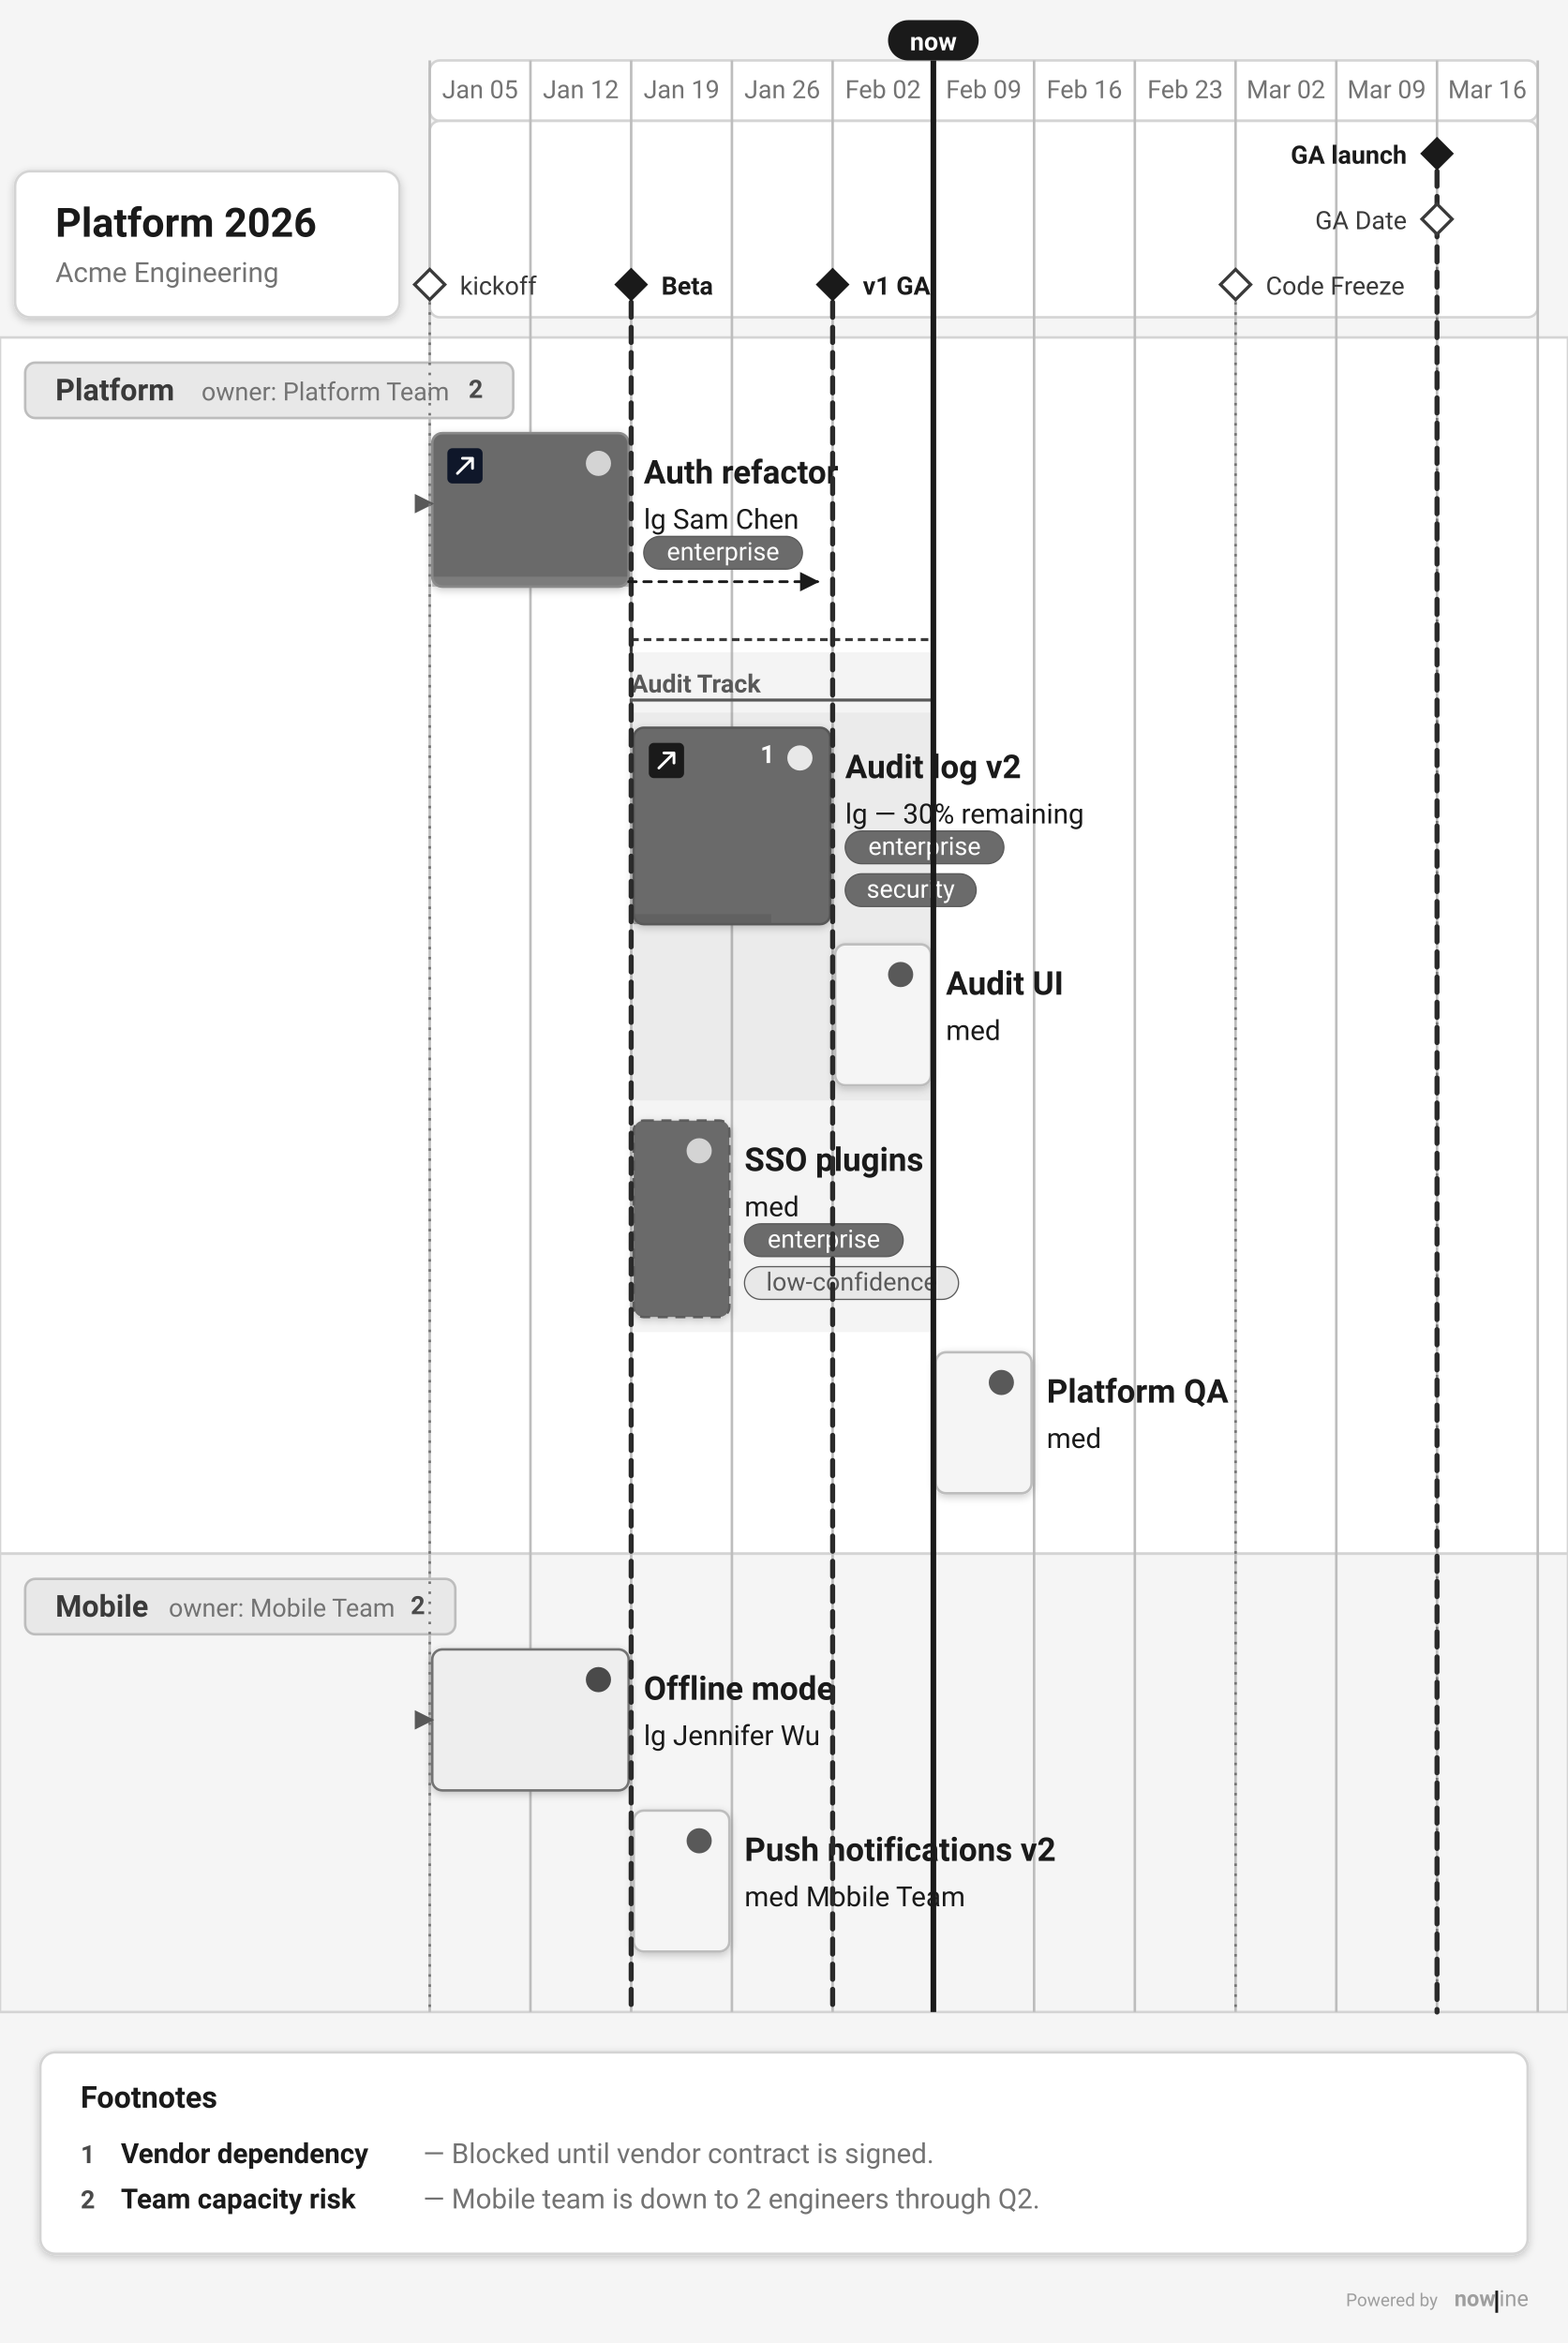
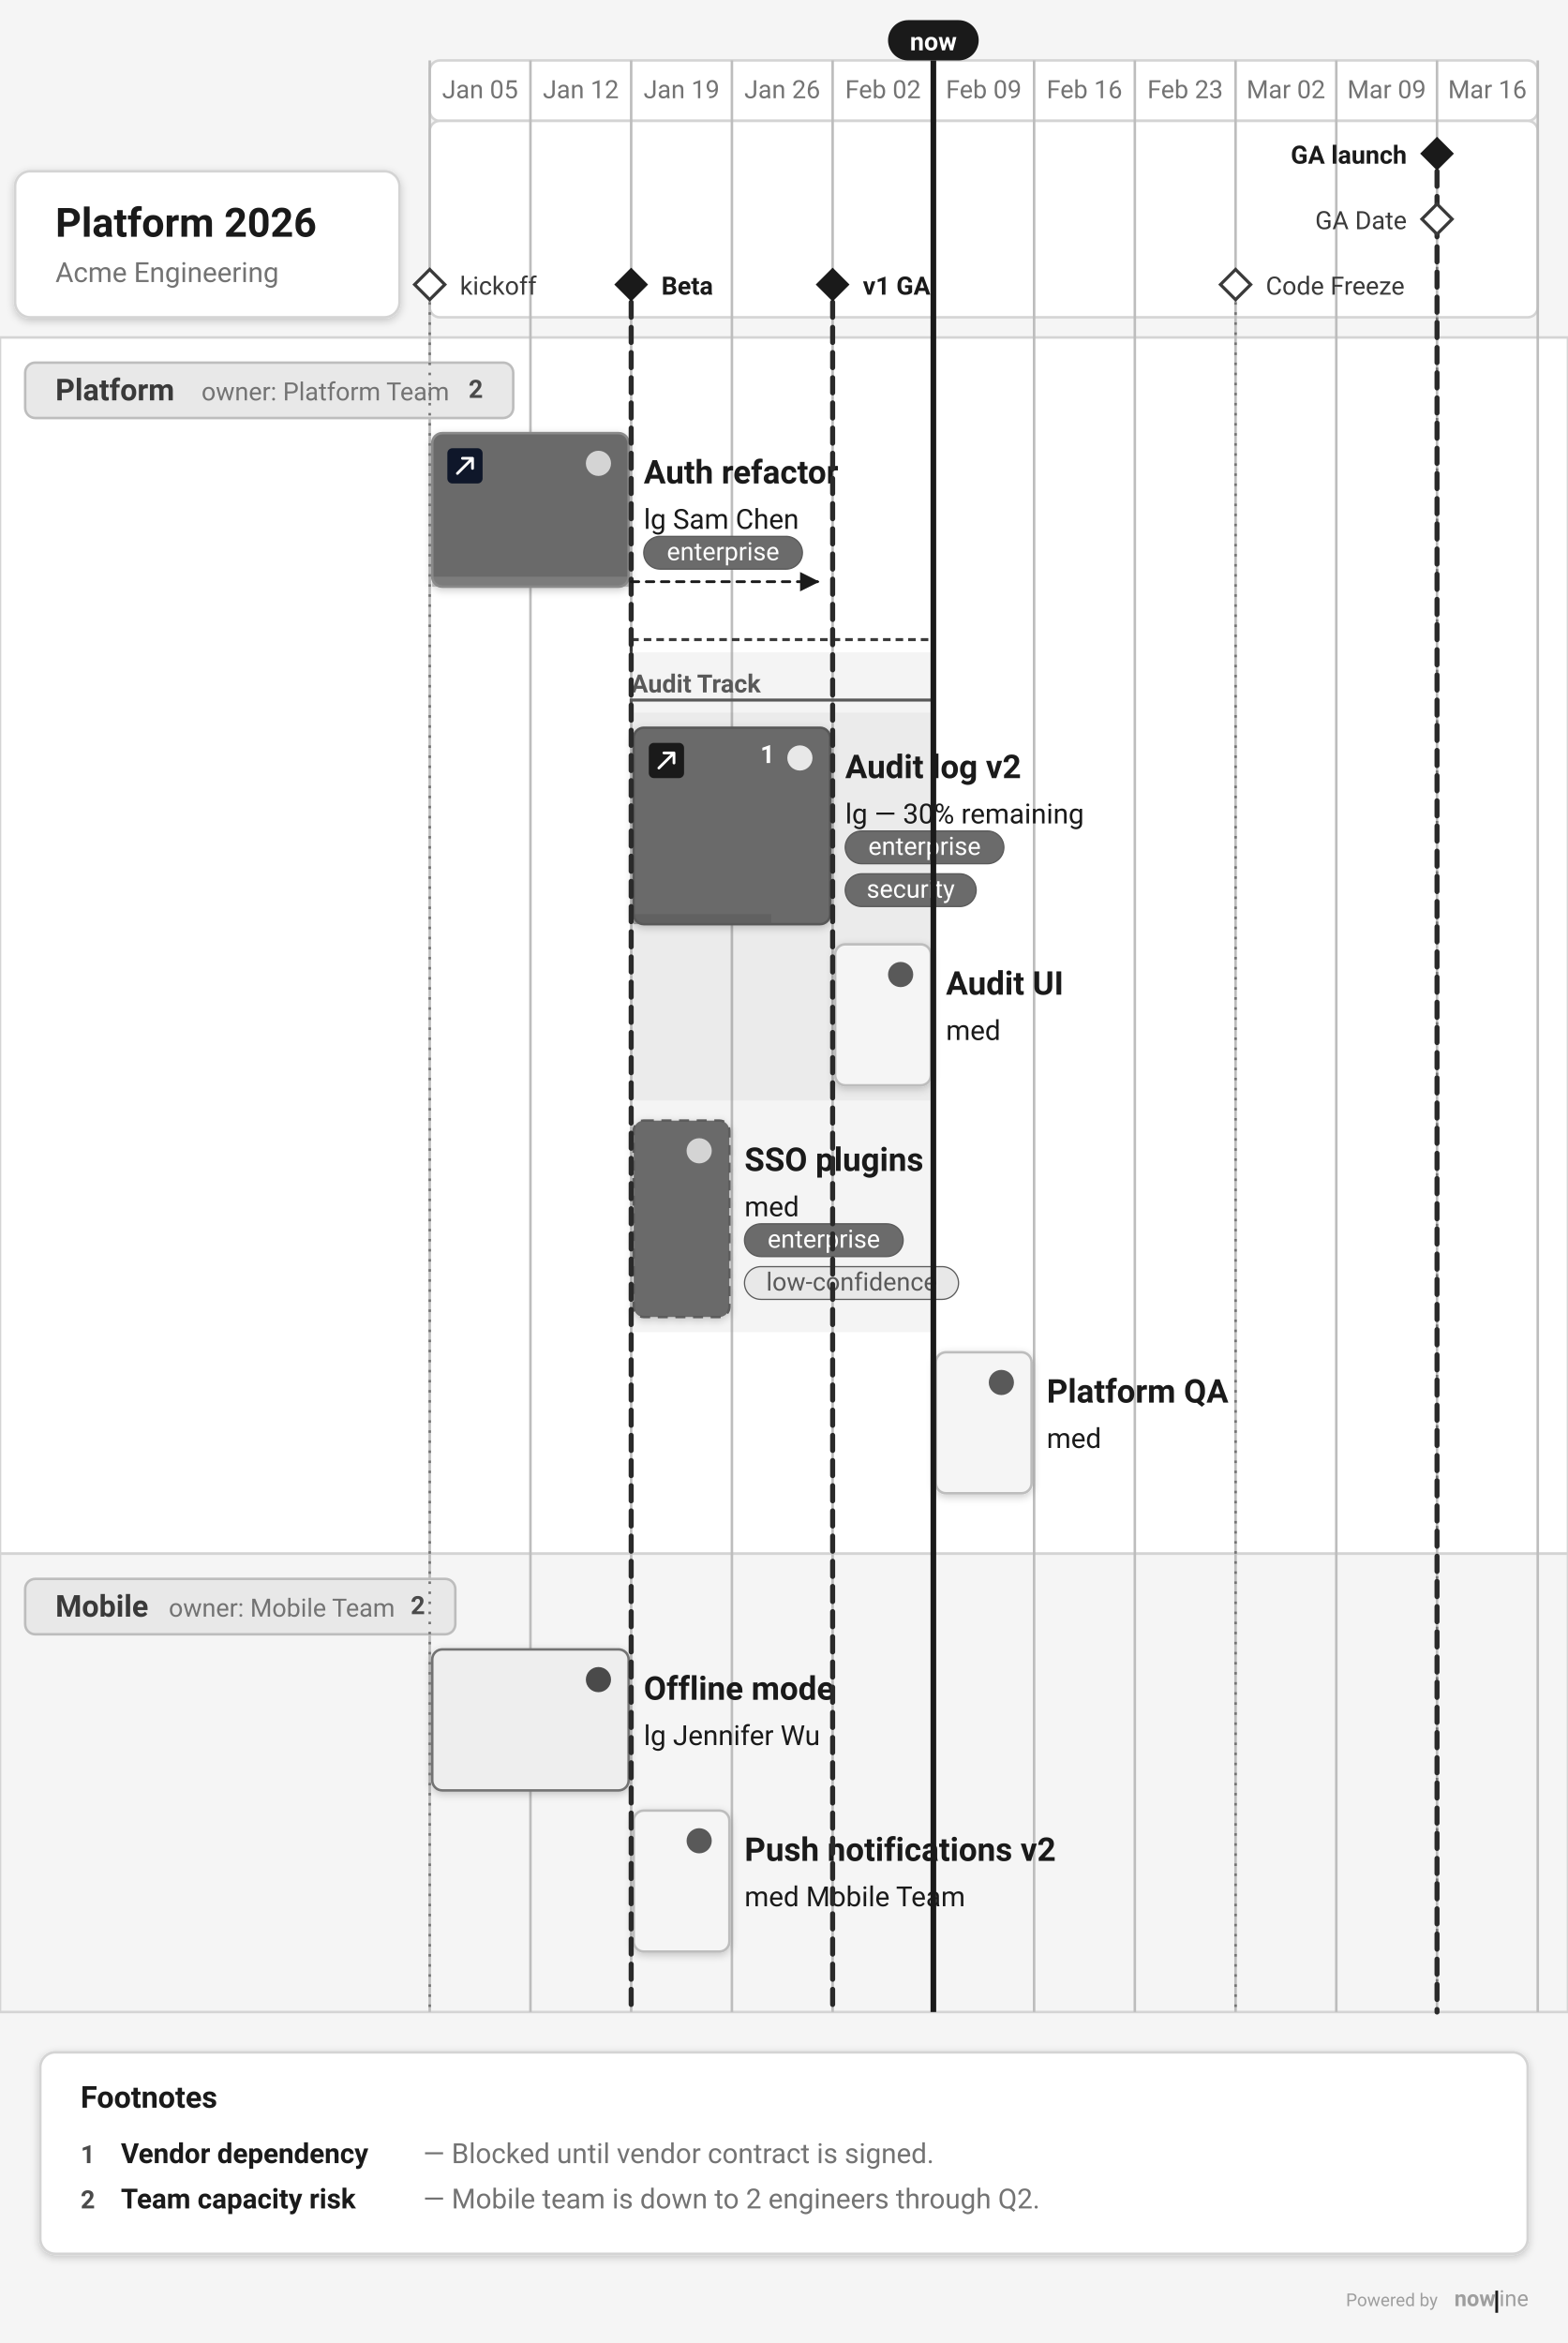
<svg xmlns="http://www.w3.org/2000/svg" data-generator="nowline" data-theme="grayscale" height="930.44" viewBox="0 0 622.64 930.44" width="622.64">
  <defs>
    <filter height="200%" id="nl-0-root-shadow-subtle" width="200%" x="-50%" y="-50%">
      <feGaussianBlur in="SourceAlpha" stdDeviation="1.5" />
      <feOffset dx="0" dy="1" result="offsetblur" />
      <feComponentTransfer>
        <feFuncA type="linear" slope="0.2" />
      </feComponentTransfer>
      <feMerge>
        <feMergeNode />
        <feMergeNode in="SourceGraphic" />
      </feMerge>
    </filter>
    <filter height="200%" id="nl-0-root-shadow-soft" width="200%" x="-50%" y="-50%">
      <feGaussianBlur in="SourceAlpha" stdDeviation="5" />
      <feOffset dx="0" dy="3" result="offsetblur" />
      <feComponentTransfer>
        <feFuncA type="linear" slope="0.3" />
      </feComponentTransfer>
      <feMerge>
        <feMergeNode />
        <feMergeNode in="SourceGraphic" />
      </feMerge>
    </filter>
    <filter height="200%" id="nl-0-root-shadow-hard" width="200%" x="-50%" y="-50%">
      <feGaussianBlur in="SourceAlpha" stdDeviation="0" />
      <feOffset dx="2" dy="2" result="offsetblur" />
      <feComponentTransfer>
        <feFuncA type="linear" slope="0.45" />
      </feComponentTransfer>
      <feMerge>
        <feMergeNode />
        <feMergeNode in="SourceGraphic" />
      </feMerge>
    </filter>
    <marker id="nl-0-root-arrow" viewBox="0 0 10 10" refX="9" refY="5" markerWidth="7" markerHeight="7" orient="auto">
      <path d="M 0 0 L 10 5 L 0 10 z" fill="#595959" />
    </marker>
    <marker id="nl-0-root-arrow-light" viewBox="0 0 10 10" refX="9" refY="5" markerWidth="7" markerHeight="7" orient="auto">
      <path d="M 0 0 L 10 5 L 0 10 z" fill="#9e9e9e" />
    </marker>
    <marker id="nl-0-root-arrow-dark" viewBox="0 0 10 10" refX="9" refY="5" markerWidth="7" markerHeight="7" orient="auto">
      <path d="M 0 0 L 10 5 L 0 10 z" fill="#1a1a1a" />
    </marker>
  </defs>
  <rect fill="#f5f5f5" height="930.44" width="622.64" x="0" y="0" />
  <g data-layer="timeline">
    <rect fill="#ffffff" height="24" rx="4" ry="4" stroke="#d4d4d4" stroke-width="1" width="440" x="170.64" y="24" />
    <rect fill="#ffffff" height="78" rx="4" ry="4" stroke="#d4d4d4" stroke-width="1" width="440" x="170.64" y="48" />
    <text fill="#737373" font-family="system-ui, -apple-system, &quot;Segoe UI&quot;, Roboto, sans-serif" font-size="10" text-anchor="middle" x="190.64" y="39">Jan 05</text>
    <text fill="#737373" font-family="system-ui, -apple-system, &quot;Segoe UI&quot;, Roboto, sans-serif" font-size="10" text-anchor="middle" x="230.64" y="39">Jan 12</text>
    <text fill="#737373" font-family="system-ui, -apple-system, &quot;Segoe UI&quot;, Roboto, sans-serif" font-size="10" text-anchor="middle" x="270.64" y="39">Jan 19</text>
    <text fill="#737373" font-family="system-ui, -apple-system, &quot;Segoe UI&quot;, Roboto, sans-serif" font-size="10" text-anchor="middle" x="310.64" y="39">Jan 26</text>
    <text fill="#737373" font-family="system-ui, -apple-system, &quot;Segoe UI&quot;, Roboto, sans-serif" font-size="10" text-anchor="middle" x="350.64" y="39">Feb 02</text>
    <text fill="#737373" font-family="system-ui, -apple-system, &quot;Segoe UI&quot;, Roboto, sans-serif" font-size="10" text-anchor="middle" x="390.64" y="39">Feb 09</text>
    <text fill="#737373" font-family="system-ui, -apple-system, &quot;Segoe UI&quot;, Roboto, sans-serif" font-size="10" text-anchor="middle" x="430.64" y="39">Feb 16</text>
    <text fill="#737373" font-family="system-ui, -apple-system, &quot;Segoe UI&quot;, Roboto, sans-serif" font-size="10" text-anchor="middle" x="470.64" y="39">Feb 23</text>
    <text fill="#737373" font-family="system-ui, -apple-system, &quot;Segoe UI&quot;, Roboto, sans-serif" font-size="10" text-anchor="middle" x="510.64" y="39">Mar 02</text>
    <text fill="#737373" font-family="system-ui, -apple-system, &quot;Segoe UI&quot;, Roboto, sans-serif" font-size="10" text-anchor="middle" x="550.64" y="39">Mar 09</text>
    <text fill="#737373" font-family="system-ui, -apple-system, &quot;Segoe UI&quot;, Roboto, sans-serif" font-size="10" text-anchor="middle" x="590.64" y="39">Mar 16</text>
  </g>
  <g data-id="platform" data-layer="swimlane-bg">
    <rect fill="#ffffff" height="483" stroke="#d4d4d4" stroke-width="1" width="622.64" x="0" y="134" />
  </g>
  <g data-id="mobile" data-layer="swimlane-bg">
    <rect fill="#f5f5f5" height="182" stroke="#d4d4d4" stroke-width="1" width="622.64" x="0" y="617" />
  </g>
  <g data-layer="grid">
    <line stroke="#bdbdbd" stroke-width="1" x1="170.64" x2="170.64" y1="24" y2="799" />
    <line stroke="#bdbdbd" stroke-width="1" x1="210.64" x2="210.64" y1="24" y2="799" />
    <line stroke="#bdbdbd" stroke-width="1" x1="250.64" x2="250.64" y1="24" y2="799" />
    <line stroke="#bdbdbd" stroke-width="1" x1="290.64" x2="290.64" y1="24" y2="799" />
    <line stroke="#bdbdbd" stroke-width="1" x1="330.64" x2="330.64" y1="24" y2="799" />
    <line stroke="#bdbdbd" stroke-width="1" x1="370.64" x2="370.64" y1="24" y2="799" />
    <line stroke="#bdbdbd" stroke-width="1" x1="410.64" x2="410.64" y1="24" y2="799" />
    <line stroke="#bdbdbd" stroke-width="1" x1="450.64" x2="450.64" y1="24" y2="799" />
    <line stroke="#bdbdbd" stroke-width="1" x1="490.64" x2="490.64" y1="24" y2="799" />
    <line stroke="#bdbdbd" stroke-width="1" x1="530.64" x2="530.64" y1="24" y2="799" />
    <line stroke="#bdbdbd" stroke-width="1" x1="570.64" x2="570.64" y1="24" y2="799" />
    <line stroke="#bdbdbd" stroke-width="1" x1="610.64" x2="610.64" y1="24" y2="799" />
  </g>
  <g data-id="platform" data-layer="swimlane">
    <rect fill="#e8e8e8" height="22" rx="4" ry="4" stroke="#bdbdbd" stroke-width="1" width="193.8" x="10" y="144" />
    <text fill="#3a3a3a" font-family="system-ui, -apple-system, &quot;Segoe UI&quot;, Roboto, sans-serif" font-size="12" font-weight="600" x="22" y="159">Platform</text>
    <text fill="#737373" font-family="system-ui, -apple-system, &quot;Segoe UI&quot;, Roboto, sans-serif" font-size="10" x="80" y="159">owner: Platform Team</text>
    <text fill="#4a4a4a" font-family="system-ui, -apple-system, &quot;Segoe UI&quot;, Roboto, sans-serif" font-size="10" font-weight="700" text-anchor="end" x="191.8" y="158">2</text>
    <g data-id="auth-refactor" data-layer="item">
      <rect fill="#6b6b6b" filter="url(#nl-0-root-shadow-subtle)" height="61" rx="4" ry="4" stroke="#8a8a8a" stroke-width="1" width="78" x="171.64" y="172" />
      <rect fill="#8a8a8a" height="4" opacity="0.55" width="78" x="171.64" y="229" />
      <circle cx="237.64" cy="184" fill="#d4d4d4" r="5" />
      <text fill="#1a1a1a" font-family="system-ui, -apple-system, &quot;Segoe UI&quot;, Roboto, sans-serif" font-size="13" font-weight="600" x="255.64" y="192">Auth refactor</text>
      <text fill="#1a1a1a" font-family="system-ui, -apple-system, &quot;Segoe UI&quot;, Roboto, sans-serif" font-size="11" x="255.64" y="210">lg Sam Chen</text>
      <a href="https://github.com/acme/auth/issues/123" rel="noopener" target="_blank">
        <rect fill="#0f172a" height="14" rx="2" ry="2" width="14" x="177.64" y="178" />
        <path d="M181.64 188 L187.64 182 M183.64 182 H187.64 V186" fill="none" stroke="#ffffff" stroke-linecap="round" stroke-linejoin="round" stroke-width="1.1" />
      </a>
      <rect fill="#6b6b6b" height="13" rx="6.5" ry="6.5" stroke="#595959" stroke-width="0.5" width="63" x="255.64" y="213" />
      <text fill="#ffffff" font-family="system-ui, -apple-system, &quot;Segoe UI&quot;, Roboto, sans-serif" font-size="10" font-style="normal" font-weight="400" text-anchor="middle" x="287.14" y="222.5">enterprise</text>
    </g>
    <g data-layer="parallel">
      <rect fill="#9e9e9e" fill-opacity="0.12" height="270" width="120" x="250.64" y="259" />
      <path d="M250.64 259 V254 H370.64 V259" fill="none" stroke="#3a3a3a" stroke-dasharray="3 2" stroke-width="1.2" />
      <g data-id="audit-track" data-layer="group">
        <rect fill="#5c5c5c" fill-opacity="0.06" height="154" width="120" x="250.64" y="283" />
        <path d="M250.64 283 V278 H370.64 V283" fill="none" stroke="#595959" stroke-width="1.2" />
        <text fill="#595959" font-family="system-ui, -apple-system, &quot;Segoe UI&quot;, Roboto, sans-serif" font-size="10" font-style="normal" font-weight="600" x="250.64" y="275">Audit Track</text>
        <g data-id="audit-log" data-layer="item">
          <rect fill="#6b6b6b" filter="url(#nl-0-root-shadow-subtle)" height="78" rx="4" ry="4" stroke="#595959" stroke-width="1" width="78" x="251.64" y="289" />
          <rect fill="#595959" height="4" opacity="0.55" width="54.6" x="251.64" y="363" />
          <circle cx="317.64" cy="301" fill="#e8e8e8" r="5" />
          <text fill="#1a1a1a" font-family="system-ui, -apple-system, &quot;Segoe UI&quot;, Roboto, sans-serif" font-size="13" font-weight="600" x="335.64" y="309">Audit log v2</text>
          <text fill="#1a1a1a" font-family="system-ui, -apple-system, &quot;Segoe UI&quot;, Roboto, sans-serif" font-size="11" x="335.64" y="327">lg — 30% remaining</text>
          <text fill="#ffffff" font-family="system-ui, -apple-system, &quot;Segoe UI&quot;, Roboto, sans-serif" font-size="10" font-weight="700" text-anchor="end" x="307.64" y="303">1</text>
          <a href="https://wiki.acme.com/audit" rel="noopener" target="_blank">
            <rect fill="#1a1a1a" height="14" rx="2" ry="2" width="14" x="257.64" y="295" />
            <path d="M261.64 305 L267.64 299 M263.64 299 H267.64 V303" fill="none" stroke="#ffffff" stroke-linecap="round" stroke-linejoin="round" stroke-width="1.1" />
          </a>
          <rect fill="#6b6b6b" height="13" rx="6.5" ry="6.5" stroke="#595959" stroke-width="0.5" width="63" x="335.64" y="330" />
          <text fill="#ffffff" font-family="system-ui, -apple-system, &quot;Segoe UI&quot;, Roboto, sans-serif" font-size="10" font-style="normal" font-weight="400" text-anchor="middle" x="367.14" y="339.5">enterprise</text>
          <rect fill="#6b6b6b" height="13" rx="6.5" ry="6.5" stroke="#595959" stroke-width="0.5" width="52" x="335.64" y="347" />
          <text fill="#ffffff" font-family="system-ui, -apple-system, &quot;Segoe UI&quot;, Roboto, sans-serif" font-size="10" font-style="normal" font-weight="400" text-anchor="middle" x="361.64" y="356.5">security</text>
        </g>
        <g data-id="audit-ui" data-layer="item">
          <rect fill="#f5f5f5" filter="url(#nl-0-root-shadow-subtle)" height="56" rx="4" ry="4" stroke="#bdbdbd" stroke-width="1" width="38" x="331.64" y="375" />
          <circle cx="357.64" cy="387" fill="#595959" r="5" />
          <text fill="#1a1a1a" font-family="system-ui, -apple-system, &quot;Segoe UI&quot;, Roboto, sans-serif" font-size="13" font-weight="600" x="375.64" y="395">Audit UI</text>
          <text fill="#1a1a1a" font-family="system-ui, -apple-system, &quot;Segoe UI&quot;, Roboto, sans-serif" font-size="11" x="375.64" y="413">med</text>
        </g>
      </g>
      <g data-id="sso" data-layer="item">
        <rect fill="#6b6b6b" filter="url(#nl-0-root-shadow-subtle)" height="78" rx="4" ry="4" stroke="#5c5c5c" stroke-dasharray="4 3" stroke-width="1" width="38" x="251.64" y="445" />
        <circle cx="277.64" cy="457" fill="#d4d4d4" r="5" />
        <text fill="#1a1a1a" font-family="system-ui, -apple-system, &quot;Segoe UI&quot;, Roboto, sans-serif" font-size="13" font-weight="600" x="295.64" y="465">SSO plugins</text>
        <text fill="#1a1a1a" font-family="system-ui, -apple-system, &quot;Segoe UI&quot;, Roboto, sans-serif" font-size="11" x="295.64" y="483">med</text>
        <rect fill="#6b6b6b" height="13" rx="6.5" ry="6.5" stroke="#595959" stroke-width="0.5" width="63" x="295.64" y="486" />
        <text fill="#ffffff" font-family="system-ui, -apple-system, &quot;Segoe UI&quot;, Roboto, sans-serif" font-size="10" font-style="normal" font-weight="400" text-anchor="middle" x="327.14" y="495.5">enterprise</text>
        <rect fill="#e8e8e8" height="13" rx="6.5" ry="6.5" stroke="#5c5c5c" stroke-width="0.5" width="85" x="295.64" y="503" />
        <text fill="#595959" font-family="system-ui, -apple-system, &quot;Segoe UI&quot;, Roboto, sans-serif" font-size="10" font-style="normal" font-weight="400" text-anchor="middle" x="338.14" y="512.5">low-confidence</text>
      </g>
    </g>
    <g data-id="platform-qa" data-layer="item">
      <rect fill="#f5f5f5" filter="url(#nl-0-root-shadow-subtle)" height="56" rx="4" ry="4" stroke="#bdbdbd" stroke-width="1" width="38" x="371.64" y="537" />
      <circle cx="397.64" cy="549" fill="#595959" r="5" />
      <text fill="#1a1a1a" font-family="system-ui, -apple-system, &quot;Segoe UI&quot;, Roboto, sans-serif" font-size="13" font-weight="600" x="415.64" y="557">Platform QA</text>
      <text fill="#1a1a1a" font-family="system-ui, -apple-system, &quot;Segoe UI&quot;, Roboto, sans-serif" font-size="11" x="415.64" y="575">med</text>
    </g>
  </g>
  <g data-id="mobile" data-layer="swimlane">
    <rect fill="#e8e8e8" height="22" rx="4" ry="4" stroke="#bdbdbd" stroke-width="1" width="170.8" x="10" y="627" />
    <text fill="#3a3a3a" font-family="system-ui, -apple-system, &quot;Segoe UI&quot;, Roboto, sans-serif" font-size="12" font-weight="600" x="22" y="642">Mobile</text>
    <text fill="#737373" font-family="system-ui, -apple-system, &quot;Segoe UI&quot;, Roboto, sans-serif" font-size="10" x="67" y="642">owner: Mobile Team</text>
    <text fill="#4a4a4a" font-family="system-ui, -apple-system, &quot;Segoe UI&quot;, Roboto, sans-serif" font-size="10" font-weight="700" text-anchor="end" x="168.8" y="641">2</text>
    <g data-id="offline" data-layer="item">
      <rect fill="#eeeeee" filter="url(#nl-0-root-shadow-subtle)" height="56" rx="4" ry="4" stroke="#737373" stroke-width="1" width="78" x="171.64" y="655" />
      <circle cx="237.64" cy="667" fill="#4a4a4a" r="5" />
      <text fill="#1a1a1a" font-family="system-ui, -apple-system, &quot;Segoe UI&quot;, Roboto, sans-serif" font-size="13" font-weight="600" x="255.64" y="675">Offline mode</text>
      <text fill="#1a1a1a" font-family="system-ui, -apple-system, &quot;Segoe UI&quot;, Roboto, sans-serif" font-size="11" x="255.64" y="693">lg Jennifer Wu</text>
    </g>
    <g data-id="push-v2" data-layer="item">
      <rect fill="#f5f5f5" filter="url(#nl-0-root-shadow-subtle)" height="56" rx="4" ry="4" stroke="#bdbdbd" stroke-width="1" width="38" x="251.64" y="719" />
      <circle cx="277.64" cy="731" fill="#595959" r="5" />
      <text fill="#1a1a1a" font-family="system-ui, -apple-system, &quot;Segoe UI&quot;, Roboto, sans-serif" font-size="13" font-weight="600" x="295.64" y="739">Push notifications v2</text>
      <text fill="#1a1a1a" font-family="system-ui, -apple-system, &quot;Segoe UI&quot;, Roboto, sans-serif" font-size="11" x="295.64" y="757">med Mobile Team</text>
    </g>
  </g>
-   <path d="M170.64 200 L171.64 200" fill="none" marker-end="url(#nl-0-root-arrow)" stroke="#595959" stroke-linejoin="round" stroke-width="1.1" />
-   <path d="M170.64 683 L171.64 683" fill="none" marker-end="url(#nl-0-root-arrow)" stroke="#595959" stroke-linejoin="round" stroke-width="1.1" />
  <line stroke="#737373" stroke-dasharray="1 3" stroke-width="1" x1="170.64" x2="170.64" y1="120" y2="799" />
  <line stroke="#737373" stroke-dasharray="1 3" stroke-width="1" x1="490.64" x2="490.64" y1="120" y2="799" />
  <line stroke="#737373" stroke-dasharray="1 3" stroke-width="1" x1="570.64" x2="570.64" y1="94" y2="799" />
  <line stroke="#2a2a2a" stroke-dasharray="6 4" stroke-linecap="round" stroke-width="2" x1="250.64" x2="250.64" y1="120" y2="799" />
  <line stroke="#2a2a2a" stroke-dasharray="6 4" stroke-linecap="round" stroke-width="2" x1="330.64" x2="330.64" y1="120" y2="799" />
-   <path d="M249.64 231 H324.64" fill="none" marker-end="url(#nl-0-root-arrow-dark)" stroke="#1a1a1a" stroke-dasharray="3 3" stroke-linecap="round" stroke-width="1.1" />
+   <path d="M250.64 231 H324.64" fill="none" marker-end="url(#nl-0-root-arrow-dark)" stroke="#1a1a1a" stroke-dasharray="3 3" stroke-linecap="round" stroke-width="1.1" />
  <line stroke="#2a2a2a" stroke-dasharray="6 4" stroke-linecap="round" stroke-width="2" x1="570.64" x2="570.64" y1="68" y2="799" />
  <g data-id="kickoff" data-layer="anchor">
    <path d="M170.64 107 L176.64 113 L170.64 119 L164.64 113 Z" fill="#ffffff" stroke="#3a3a3a" stroke-width="1.25" />
    <text fill="#3a3a3a" font-family="system-ui, -apple-system, &quot;Segoe UI&quot;, Roboto, sans-serif" font-size="10" x="182.64" y="117">kickoff</text>
  </g>
  <g data-id="code-freeze" data-layer="anchor">
    <path d="M490.64 107 L496.64 113 L490.64 119 L484.64 113 Z" fill="#ffffff" stroke="#3a3a3a" stroke-width="1.25" />
    <text fill="#3a3a3a" font-family="system-ui, -apple-system, &quot;Segoe UI&quot;, Roboto, sans-serif" font-size="10" x="502.64" y="117">Code Freeze</text>
  </g>
  <g data-id="ga-date" data-layer="anchor">
    <path d="M570.64 81 L576.64 87 L570.64 93 L564.64 87 Z" fill="#ffffff" stroke="#3a3a3a" stroke-width="1.25" />
    <text fill="#3a3a3a" font-family="system-ui, -apple-system, &quot;Segoe UI&quot;, Roboto, sans-serif" font-size="10" text-anchor="end" x="558.64" y="91">GA Date</text>
  </g>
  <g data-id="beta" data-layer="milestone">
    <path d="M250.64 107 L256.64 113 L250.64 119 L244.64 113 Z" fill="#1a1a1a" stroke="#1a1a1a" stroke-width="1" />
    <text fill="#1a1a1a" font-family="system-ui, -apple-system, &quot;Segoe UI&quot;, Roboto, sans-serif" font-size="10" font-weight="600" x="262.64" y="117">Beta</text>
  </g>
  <g data-id="v1-ga" data-layer="milestone">
    <path d="M330.64 107 L336.64 113 L330.64 119 L324.64 113 Z" fill="#1a1a1a" stroke="#1a1a1a" stroke-width="1" />
    <text fill="#1a1a1a" font-family="system-ui, -apple-system, &quot;Segoe UI&quot;, Roboto, sans-serif" font-size="10" font-weight="600" x="342.64" y="117">v1 GA</text>
  </g>
  <g data-id="ga-launch" data-layer="milestone">
    <path d="M570.64 55 L576.64 61 L570.64 67 L564.64 61 Z" fill="#1a1a1a" stroke="#1a1a1a" stroke-width="1" />
    <text fill="#1a1a1a" font-family="system-ui, -apple-system, &quot;Segoe UI&quot;, Roboto, sans-serif" font-size="10" font-weight="600" text-anchor="end" x="558.64" y="65">GA launch</text>
  </g>
  <g data-layer="nowline">
    <line stroke="#1a1a1a" stroke-width="2.25" x1="370.64" x2="370.64" y1="24" y2="799" />
    <rect fill="#1a1a1a" height="16" rx="8" ry="8" width="36" x="352.64" y="8" />
    <text fill="#ffffff" font-family="system-ui, -apple-system, &quot;Segoe UI&quot;, Roboto, sans-serif" font-size="10" font-weight="700" text-anchor="middle" x="370.64" y="20">now</text>
  </g>
  <g data-layer="footnotes">
    <rect fill="#ffffff" filter="url(#nl-0-root-shadow-subtle)" height="80" rx="6" ry="6" stroke="#d4d4d4" stroke-width="1" width="590.64" x="16" y="815" />
    <text fill="#1a1a1a" font-family="system-ui, -apple-system, &quot;Segoe UI&quot;, Roboto, sans-serif" font-size="12" font-weight="700" x="32" y="837">Footnotes</text>
    <text fill="#4a4a4a" font-family="system-ui, -apple-system, &quot;Segoe UI&quot;, Roboto, sans-serif" font-size="10" font-weight="700" x="32" y="859">1</text>
    <text fill="#1a1a1a" font-family="system-ui, -apple-system, &quot;Segoe UI&quot;, Roboto, sans-serif" font-size="11" font-weight="600" x="48" y="859">Vendor dependency</text>
    <text fill="#737373" font-family="system-ui, -apple-system, &quot;Segoe UI&quot;, Roboto, sans-serif" font-size="11" x="168" y="859">— Blocked until vendor contract is signed.</text>
    <text fill="#4a4a4a" font-family="system-ui, -apple-system, &quot;Segoe UI&quot;, Roboto, sans-serif" font-size="10" font-weight="700" x="32" y="877">2</text>
    <text fill="#1a1a1a" font-family="system-ui, -apple-system, &quot;Segoe UI&quot;, Roboto, sans-serif" font-size="11" font-weight="600" x="48" y="877">Team capacity risk</text>
    <text fill="#737373" font-family="system-ui, -apple-system, &quot;Segoe UI&quot;, Roboto, sans-serif" font-size="11" x="168" y="877">— Mobile team is down to 2 engineers through Q2.</text>
  </g>
  <g data-id="nl-0-root-header" data-layer="header">
    <rect fill="#ffffff" filter="url(#nl-0-root-shadow-subtle)" height="58" rx="6" ry="6" stroke="#d4d4d4" stroke-width="1" width="152.64" x="6" y="68" />
    <text fill="#1a1a1a" font-family="system-ui, -apple-system, &quot;Segoe UI&quot;, Roboto, sans-serif" font-size="16" font-weight="600" x="22" y="94">Platform 2026</text>
    <text fill="#737373" font-family="system-ui, -apple-system, &quot;Segoe UI&quot;, Roboto, sans-serif" font-size="11" x="22" y="112">Acme Engineering</text>
  </g>
  <a aria-label="Powered by nowline" href="https://nowline.io" rel="noopener" target="_blank">
    <g data-layer="attribution">
      <g transform="translate(534.48 907) scale(0.22)">
        <text fill="#9e9e9e" font-family="system-ui, -apple-system, &quot;Segoe UI&quot;, Roboto, sans-serif" font-size="32" font-weight="400" x="0" y="40">Powered by</text>
        <text fill="#9e9e9e" font-family="system-ui, -apple-system, &quot;Segoe UI&quot;, Roboto, sans-serif" font-size="40" font-weight="700" x="195.6" y="40">now</text>
        <rect fill="#1a1a1a" height="40" width="5" x="269.6" y="12" />
        <text fill="#9e9e9e" font-family="system-ui, -apple-system, &quot;Segoe UI&quot;, Roboto, sans-serif" font-size="40" font-weight="400" x="276.6" y="40">ine</text>
      </g>
    </g>
  </a>
</svg>
